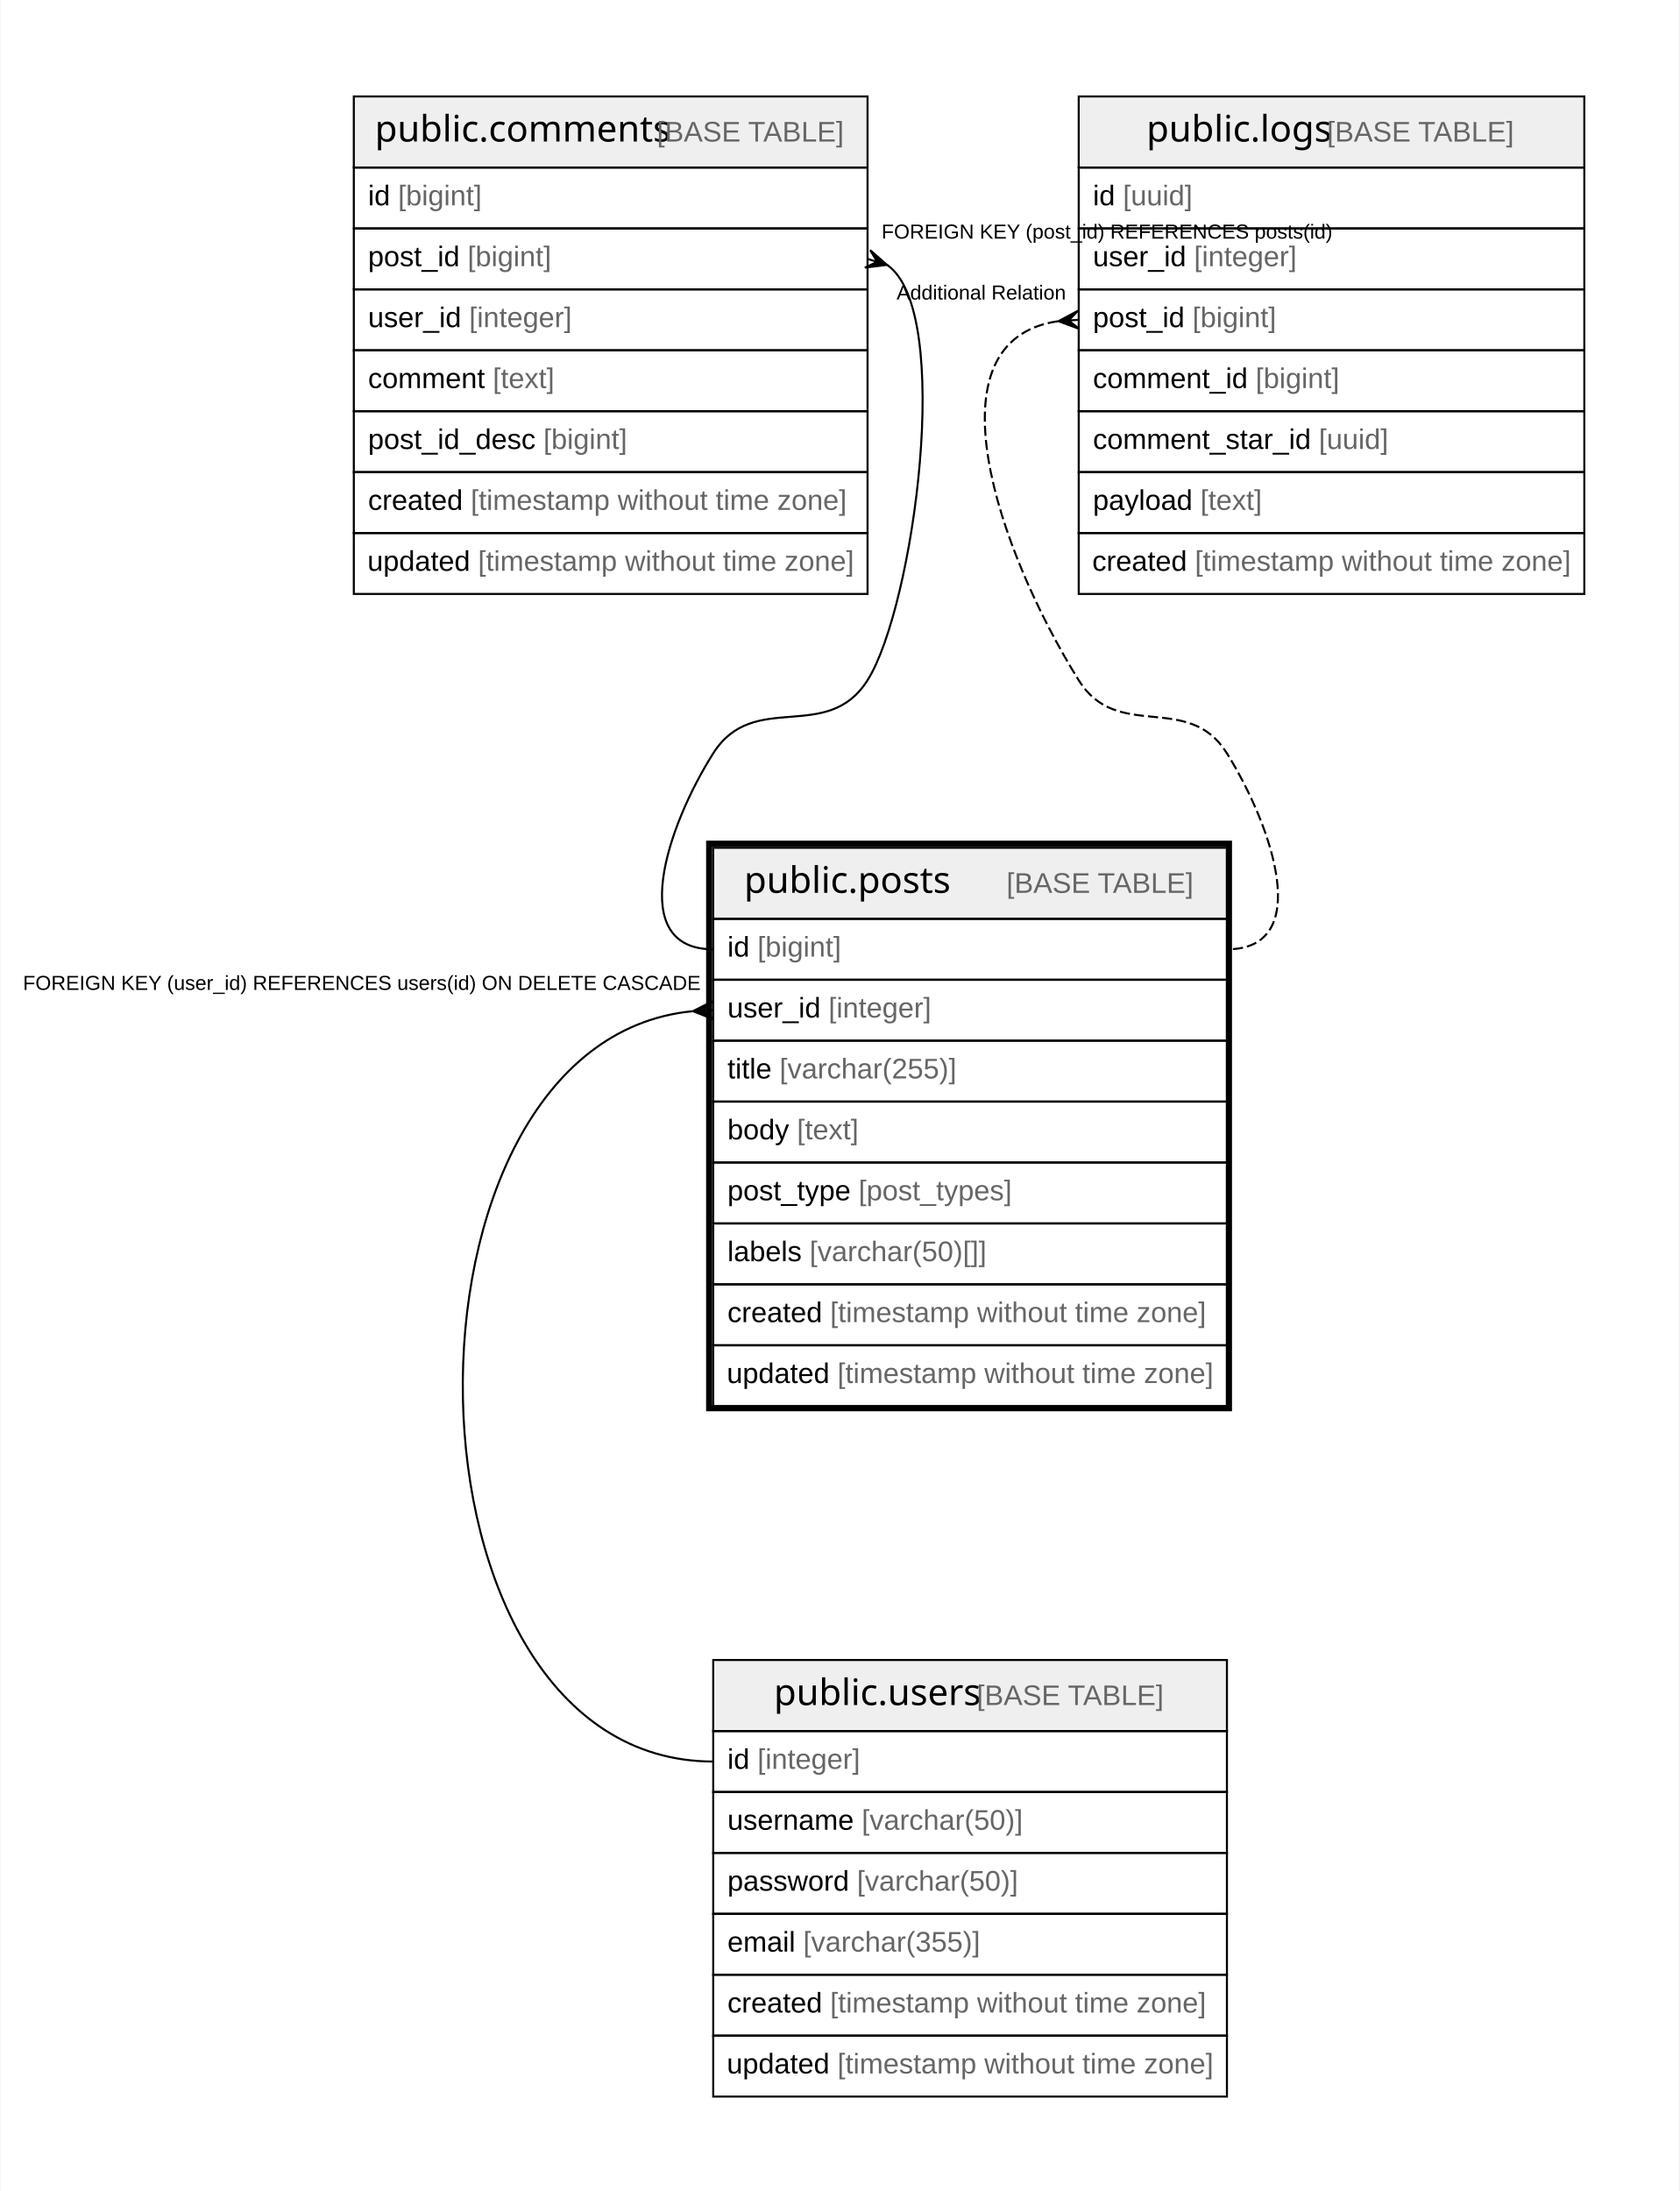
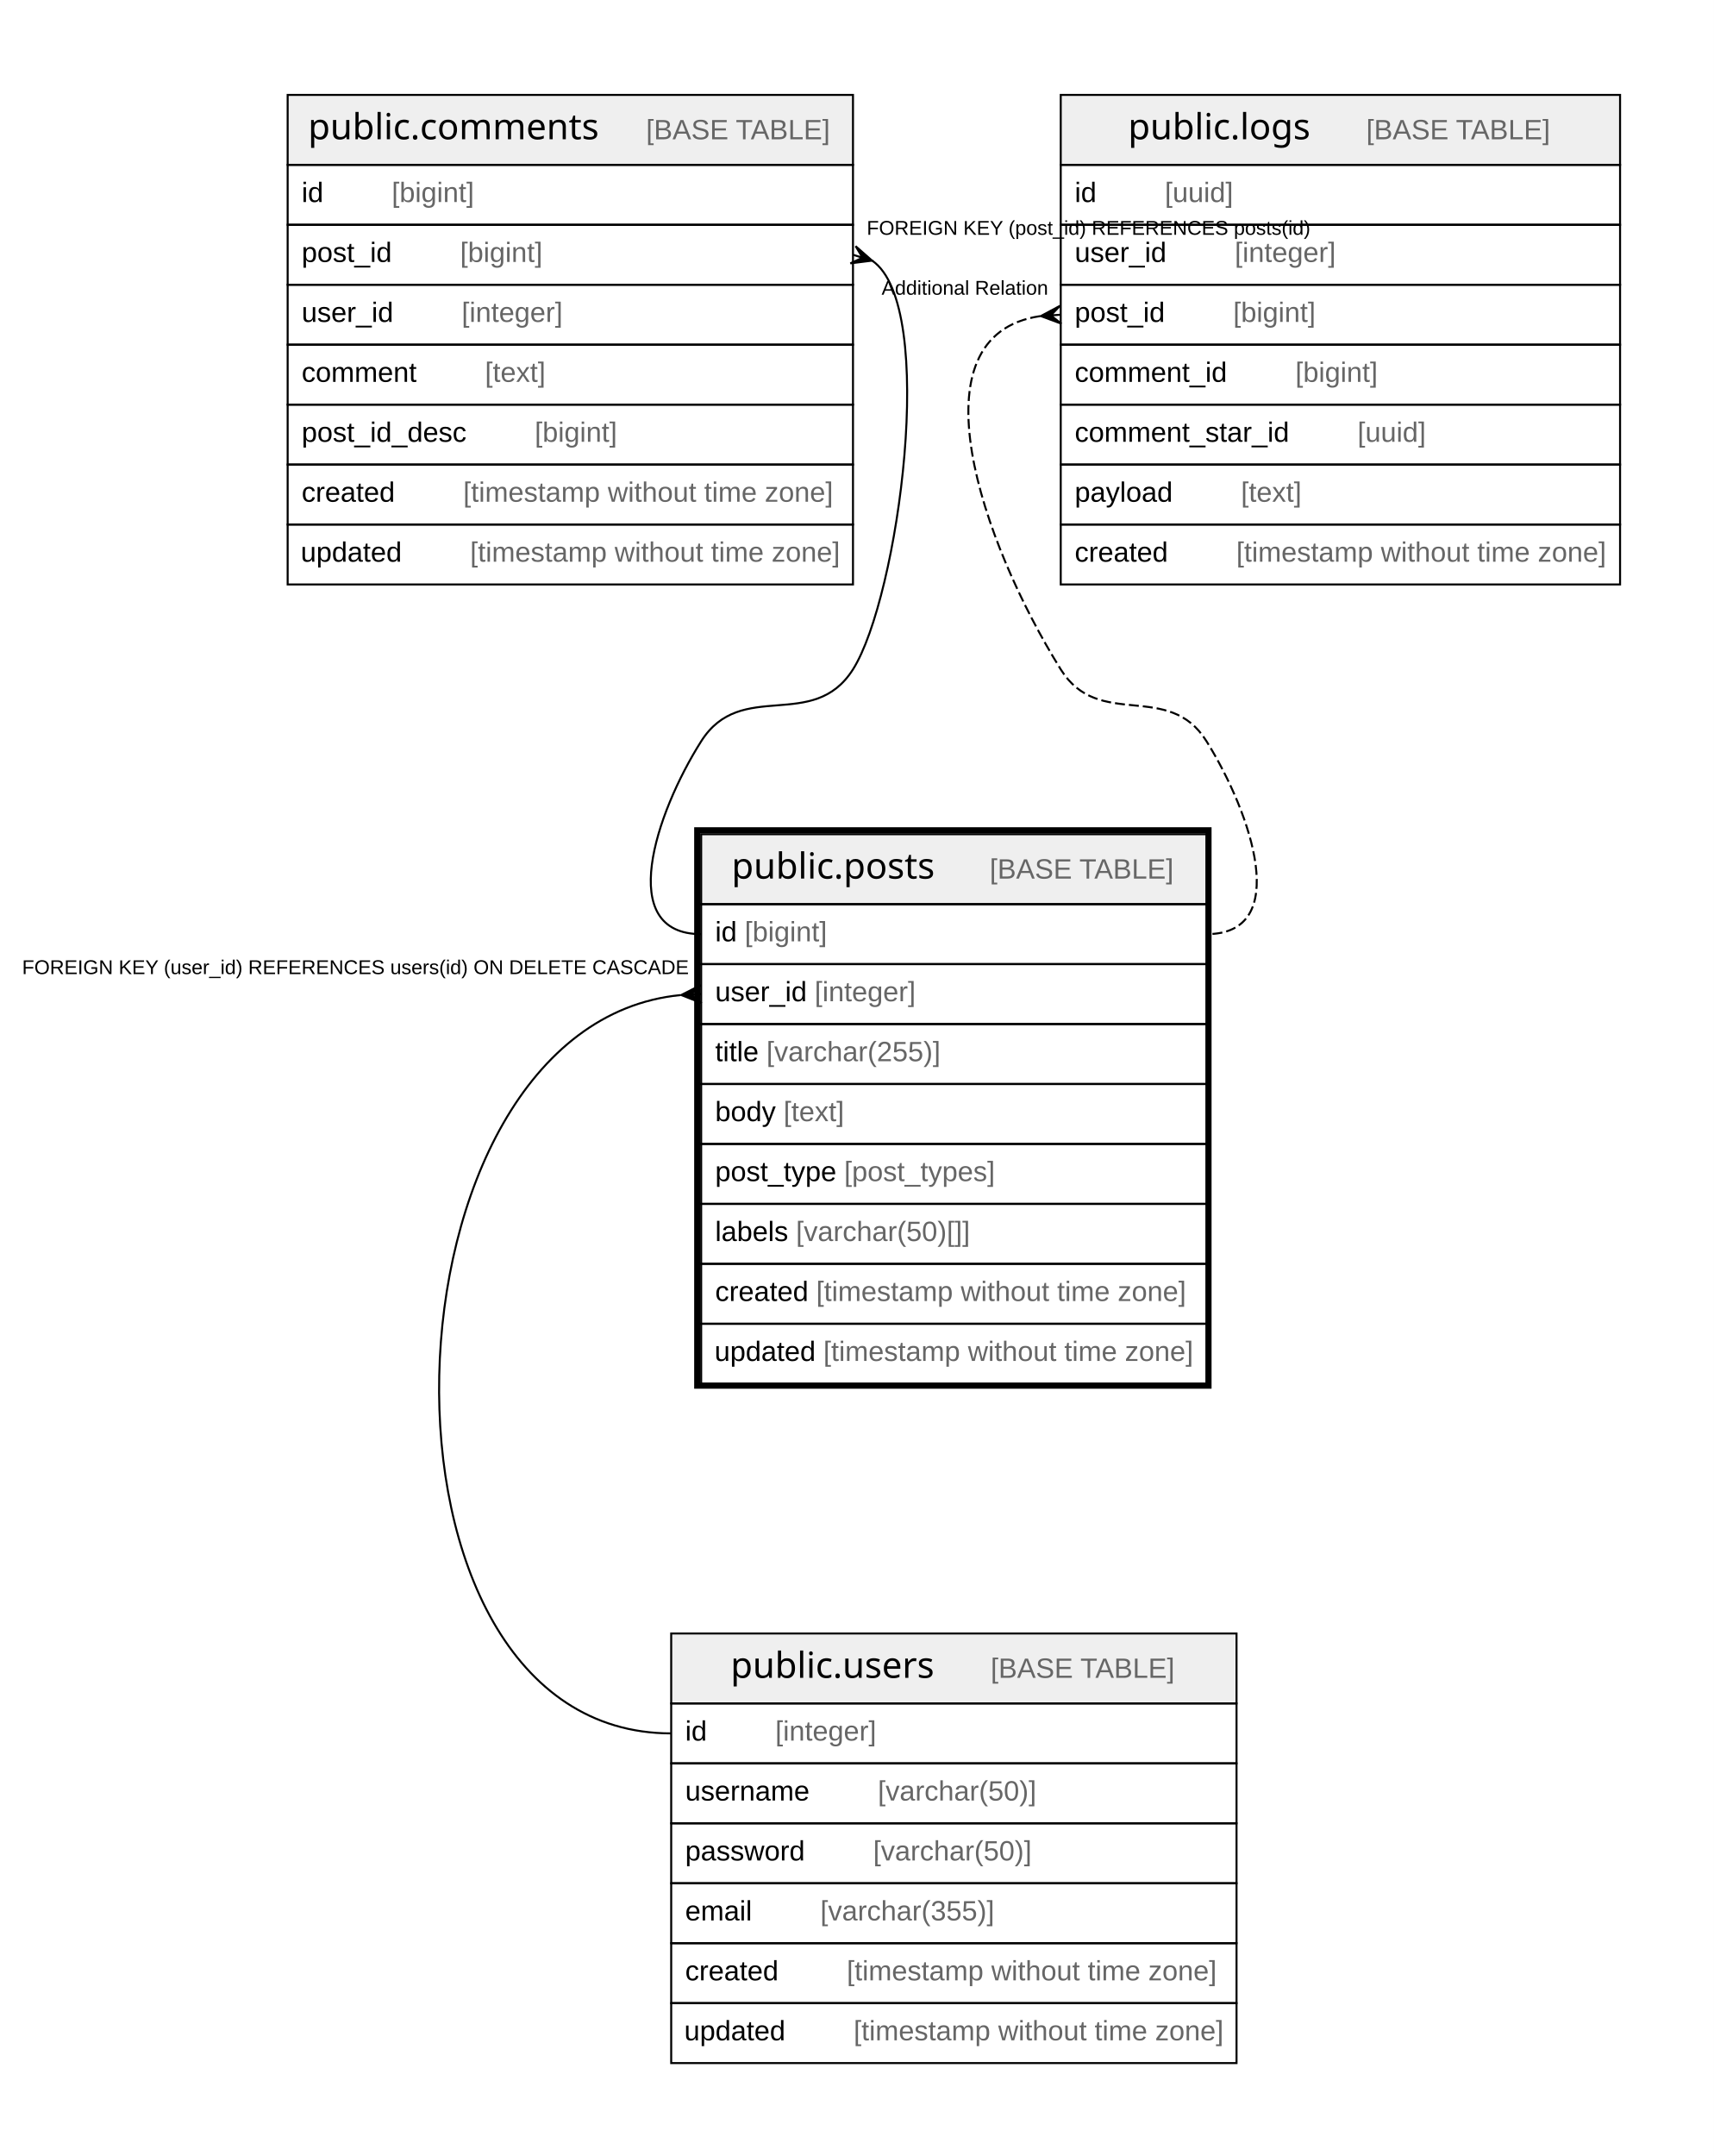
- <svg xmlns="http://www.w3.org/2000/svg" width="827pt" height="1079pt" viewBox="0.00 0.00 826.50 1079.00">
+ <svg xmlns="http://www.w3.org/2000/svg" width="858pt" height="1079pt" viewBox="0.00 0.00 858.00 1079.00">
  <g id="graph0" class="graph" transform="scale(1 1) rotate(0) translate(4 1075)">
-     <polygon fill="#ffffff" stroke="transparent" points="-4,4 -4,-1075 822.5,-1075 822.5,4 -4,4" />
+     <polygon fill="#ffffff" stroke="transparent" points="-4,4 -4,-1075 854,-1075 854,4 -4,4" />
    <g id="node1" class="node">
      <polygon fill="#efefef" stroke="transparent" points="347,-622.5 347,-657.5 600,-657.5 600,-622.5 347,-622.5" />
      <polygon fill="none" stroke="#000000" points="347,-622.5 347,-657.5 600,-657.5 600,-622.5 347,-622.5" />
      <text text-anchor="start" x="362.204" y="-635.3" font-family="Arial Bold" font-size="18.00" fill="#000000">public.posts</text>
      <text text-anchor="start" x="457.228" y="-635.3" font-family="Arial" font-size="14.00" fill="#000000">    </text>
      <text text-anchor="start" x="491.433" y="-635.3" font-family="Arial" font-size="14.00" fill="#666666">[BASE TABLE]</text>
      <polygon fill="none" stroke="#000000" points="347,-592.5 347,-622.5 600,-622.5 600,-592.5 347,-592.5" />
      <text text-anchor="start" x="354" y="-603.9" font-family="Arial" font-size="14.00" fill="#000000">id </text>
      <text text-anchor="start" x="368.78" y="-603.9" font-family="Arial" font-size="14.00" fill="#666666">[bigint]</text>
      <polygon fill="none" stroke="#000000" points="347,-562.5 347,-592.5 600,-592.5 600,-562.5 347,-562.5" />
      <text text-anchor="start" x="354" y="-573.9" font-family="Arial" font-size="14.00" fill="#000000">user_id </text>
      <text text-anchor="start" x="403.788" y="-573.9" font-family="Arial" font-size="14.00" fill="#666666">[integer]</text>
      <polygon fill="none" stroke="#000000" points="347,-532.5 347,-562.5 600,-562.5 600,-532.5 347,-532.5" />
      <text text-anchor="start" x="354" y="-543.9" font-family="Arial" font-size="14.00" fill="#000000">title </text>
      <text text-anchor="start" x="379.668" y="-543.9" font-family="Arial" font-size="14.00" fill="#666666">[varchar(255)]</text>
      <polygon fill="none" stroke="#000000" points="347,-502.5 347,-532.5 600,-532.5 600,-502.5 347,-502.5" />
      <text text-anchor="start" x="354" y="-513.9" font-family="Arial" font-size="14.00" fill="#000000">body </text>
      <text text-anchor="start" x="388.238" y="-513.9" font-family="Arial" font-size="14.00" fill="#666666">[text]</text>
      <polygon fill="none" stroke="#000000" points="347,-472.5 347,-502.5 600,-502.5 600,-472.5 347,-472.5" />
      <text text-anchor="start" x="354" y="-483.9" font-family="Arial" font-size="14.00" fill="#000000">post_type </text>
      <text text-anchor="start" x="418.585" y="-483.9" font-family="Arial" font-size="14.00" fill="#666666">[post_types]</text>
      <polygon fill="none" stroke="#000000" points="347,-442.5 347,-472.5 600,-472.5 600,-442.5 347,-442.5" />
      <text text-anchor="start" x="354" y="-453.9" font-family="Arial" font-size="14.00" fill="#000000">labels </text>
      <text text-anchor="start" x="394.452" y="-453.9" font-family="Arial" font-size="14.00" fill="#666666">[varchar(50)[]]</text>
      <polygon fill="none" stroke="#000000" points="347,-412.5 347,-442.5 600,-442.5 600,-412.5 347,-412.5" />
      <text text-anchor="start" x="354" y="-423.9" font-family="Arial" font-size="14.00" fill="#000000">created </text>
      <text text-anchor="start" x="404.572" y="-423.9" font-family="Arial" font-size="14.00" fill="#666666">[timestamp without time zone]</text>
      <polygon fill="none" stroke="#000000" points="347,-382.5 347,-412.5 600,-412.5 600,-382.5 347,-382.5" />
      <text text-anchor="start" x="353.692" y="-393.9" font-family="Arial" font-size="14.00" fill="#000000">updated </text>
      <text text-anchor="start" x="408.168" y="-393.9" font-family="Arial" font-size="14.00" fill="#666666">[timestamp without time zone]</text>
      <polygon fill="none" stroke="#000000" stroke-width="3" points="345,-381.5 345,-659.5 601,-659.5 601,-381.5 345,-381.5" />
    </g>
    <g id="node4" class="node">
-       <polygon fill="#efefef" stroke="transparent" points="347,-222.5 347,-257.5 600,-257.5 600,-222.5 347,-222.5" />
-       <polygon fill="none" stroke="#000000" points="347,-222.5 347,-257.5 600,-257.5 600,-222.5 347,-222.5" />
-       <text text-anchor="start" x="376.866" y="-235.3" font-family="Arial Bold" font-size="18.00" fill="#000000">public.users</text>
-       <text text-anchor="start" x="472.88" y="-235.3" font-family="Arial" font-size="14.00" fill="#000000"> </text>
-       <text text-anchor="start" x="476.771" y="-235.3" font-family="Arial" font-size="14.00" fill="#666666">[BASE TABLE]</text>
-       <polygon fill="none" stroke="#000000" points="347,-192.5 347,-222.5 600,-222.5 600,-192.5 347,-192.5" />
-       <text text-anchor="start" x="354" y="-203.9" font-family="Arial" font-size="14.00" fill="#000000">id </text>
-       <text text-anchor="start" x="368.78" y="-203.9" font-family="Arial" font-size="14.00" fill="#666666">[integer]</text>
-       <polygon fill="none" stroke="#000000" points="347,-162.5 347,-192.5 600,-192.5 600,-162.5 347,-162.5" />
-       <text text-anchor="start" x="354" y="-173.9" font-family="Arial" font-size="14.00" fill="#000000">username </text>
-       <text text-anchor="start" x="420.125" y="-173.9" font-family="Arial" font-size="14.00" fill="#666666">[varchar(50)]</text>
-       <polygon fill="none" stroke="#000000" points="347,-132.5 347,-162.5 600,-162.5 600,-132.5 347,-132.5" />
-       <text text-anchor="start" x="354" y="-143.9" font-family="Arial" font-size="14.00" fill="#000000">password </text>
-       <text text-anchor="start" x="417.788" y="-143.9" font-family="Arial" font-size="14.00" fill="#666666">[varchar(50)]</text>
-       <polygon fill="none" stroke="#000000" points="347,-102.5 347,-132.5 600,-132.5 600,-102.5 347,-102.5" />
-       <text text-anchor="start" x="354" y="-113.9" font-family="Arial" font-size="14.00" fill="#000000">email </text>
-       <text text-anchor="start" x="391.33" y="-113.9" font-family="Arial" font-size="14.00" fill="#666666">[varchar(355)]</text>
-       <polygon fill="none" stroke="#000000" points="347,-72.5 347,-102.5 600,-102.5 600,-72.5 347,-72.5" />
-       <text text-anchor="start" x="354" y="-83.9" font-family="Arial" font-size="14.00" fill="#000000">created </text>
-       <text text-anchor="start" x="404.572" y="-83.9" font-family="Arial" font-size="14.00" fill="#666666">[timestamp without time zone]</text>
-       <polygon fill="none" stroke="#000000" points="347,-42.5 347,-72.5 600,-72.5 600,-42.5 347,-42.5" />
-       <text text-anchor="start" x="353.692" y="-53.9" font-family="Arial" font-size="14.00" fill="#000000">updated </text>
-       <text text-anchor="start" x="408.168" y="-53.9" font-family="Arial" font-size="14.00" fill="#666666">[timestamp without time zone]</text>
+       <polygon fill="#efefef" stroke="transparent" points="332,-222.5 332,-257.5 615,-257.5 615,-222.5 332,-222.5" />
+       <polygon fill="none" stroke="#000000" points="332,-222.5 332,-257.5 615,-257.5 615,-222.5 332,-222.5" />
+       <text text-anchor="start" x="361.709" y="-235.3" font-family="Arial Bold" font-size="18.00" fill="#000000">public.users</text>
+       <text text-anchor="start" x="457.723" y="-235.3" font-family="Arial" font-size="14.00" fill="#000000">    </text>
+       <text text-anchor="start" x="491.928" y="-235.3" font-family="Arial" font-size="14.00" fill="#666666">[BASE TABLE]</text>
+       <polygon fill="none" stroke="#000000" points="332,-192.5 332,-222.5 615,-222.5 615,-192.5 332,-192.5" />
+       <text text-anchor="start" x="339" y="-203.9" font-family="Arial" font-size="14.00" fill="#000000">id    </text>
+       <text text-anchor="start" x="384.094" y="-203.9" font-family="Arial" font-size="14.00" fill="#666666">[integer]</text>
+       <polygon fill="none" stroke="#000000" points="332,-162.5 332,-192.5 615,-192.5 615,-162.5 332,-162.5" />
+       <text text-anchor="start" x="339" y="-173.9" font-family="Arial" font-size="14.00" fill="#000000">username    </text>
+       <text text-anchor="start" x="435.439" y="-173.9" font-family="Arial" font-size="14.00" fill="#666666">[varchar(50)]</text>
+       <polygon fill="none" stroke="#000000" points="332,-132.5 332,-162.5 615,-162.5 615,-132.5 332,-132.5" />
+       <text text-anchor="start" x="339" y="-143.9" font-family="Arial" font-size="14.00" fill="#000000">password    </text>
+       <text text-anchor="start" x="433.102" y="-143.9" font-family="Arial" font-size="14.00" fill="#666666">[varchar(50)]</text>
+       <polygon fill="none" stroke="#000000" points="332,-102.5 332,-132.5 615,-132.5 615,-102.5 332,-102.5" />
+       <text text-anchor="start" x="339" y="-113.9" font-family="Arial" font-size="14.00" fill="#000000">email    </text>
+       <text text-anchor="start" x="406.644" y="-113.9" font-family="Arial" font-size="14.00" fill="#666666">[varchar(355)]</text>
+       <polygon fill="none" stroke="#000000" points="332,-72.5 332,-102.5 615,-102.5 615,-72.5 332,-72.5" />
+       <text text-anchor="start" x="339" y="-83.9" font-family="Arial" font-size="14.00" fill="#000000">created    </text>
+       <text text-anchor="start" x="419.886" y="-83.9" font-family="Arial" font-size="14.00" fill="#666666">[timestamp without time zone]</text>
+       <polygon fill="none" stroke="#000000" points="332,-42.5 332,-72.5 615,-72.5 615,-42.5 332,-42.5" />
+       <text text-anchor="start" x="338.534" y="-53.9" font-family="Arial" font-size="14.00" fill="#000000">updated    </text>
+       <text text-anchor="start" x="423.325" y="-53.9" font-family="Arial" font-size="14.00" fill="#666666">[timestamp without time zone]</text>
    </g>
    <g id="edge3" class="edge">
-       <path fill="none" stroke="#000000" d="M336.629,-576.995C182.631,-561.772 186.089,-207.5 347,-207.5" />
-       <polygon fill="#000000" stroke="#000000" points="337.012,-577.014 346.781,-581.995 342.006,-577.257 347,-577.5 347,-577.5 347,-577.5 342.006,-577.257 347.219,-573.005 337.012,-577.014 337.012,-577.014" />
+       <path fill="none" stroke="#000000" d="M336.6,-576.995C181.859,-561.772 170.956,-207.5 332,-207.5" />
+       <polygon fill="#000000" stroke="#000000" points="337.012,-577.015 346.782,-581.995 342.006,-577.258 347,-577.5 347,-577.5 347,-577.5 342.006,-577.258 347.218,-573.005 337.012,-577.015 337.012,-577.015" />
      <text text-anchor="start" x="7.053" y="-587.5" font-family="Arial" font-size="10.00" fill="#000000">FOREIGN KEY (user_id) REFERENCES users(id) ON DELETE CASCADE</text>
    </g>
    <g id="node2" class="node">
-       <polygon fill="#efefef" stroke="transparent" points="170,-992.5 170,-1027.5 423,-1027.5 423,-992.5 170,-992.5" />
-       <polygon fill="none" stroke="#000000" points="170,-992.5 170,-1027.5 423,-1027.5 423,-992.5 170,-992.5" />
-       <text text-anchor="start" x="180.366" y="-1005.3" font-family="Arial Bold" font-size="18.00" fill="#000000">public.comments</text>
-       <text text-anchor="start" x="315.38" y="-1005.3" font-family="Arial" font-size="14.00" fill="#000000"> </text>
-       <text text-anchor="start" x="319.271" y="-1005.3" font-family="Arial" font-size="14.00" fill="#666666">[BASE TABLE]</text>
-       <polygon fill="none" stroke="#000000" points="170,-962.5 170,-992.5 423,-992.5 423,-962.5 170,-962.5" />
-       <text text-anchor="start" x="177" y="-973.9" font-family="Arial" font-size="14.00" fill="#000000">id </text>
-       <text text-anchor="start" x="191.78" y="-973.9" font-family="Arial" font-size="14.00" fill="#666666">[bigint]</text>
-       <polygon fill="none" stroke="#000000" points="170,-932.5 170,-962.5 423,-962.5 423,-932.5 170,-932.5" />
-       <text text-anchor="start" x="177" y="-943.9" font-family="Arial" font-size="14.00" fill="#000000">post_id </text>
-       <text text-anchor="start" x="226.018" y="-943.9" font-family="Arial" font-size="14.00" fill="#666666">[bigint]</text>
-       <polygon fill="none" stroke="#000000" points="170,-902.5 170,-932.5 423,-932.5 423,-902.5 170,-902.5" />
-       <text text-anchor="start" x="177" y="-913.9" font-family="Arial" font-size="14.00" fill="#000000">user_id </text>
-       <text text-anchor="start" x="226.788" y="-913.9" font-family="Arial" font-size="14.00" fill="#666666">[integer]</text>
-       <polygon fill="none" stroke="#000000" points="170,-872.5 170,-902.5 423,-902.5 423,-872.5 170,-872.5" />
-       <text text-anchor="start" x="177" y="-883.9" font-family="Arial" font-size="14.00" fill="#000000">comment </text>
-       <text text-anchor="start" x="238.45" y="-883.9" font-family="Arial" font-size="14.00" fill="#666666">[text]</text>
-       <polygon fill="none" stroke="#000000" points="170,-842.5 170,-872.5 423,-872.5 423,-842.5 170,-842.5" />
-       <text text-anchor="start" x="177" y="-853.9" font-family="Arial" font-size="14.00" fill="#000000">post_id_desc </text>
-       <text text-anchor="start" x="263.366" y="-853.9" font-family="Arial" font-size="14.00" fill="#666666">[bigint]</text>
-       <polygon fill="none" stroke="#000000" points="170,-812.5 170,-842.5 423,-842.5 423,-812.5 170,-812.5" />
-       <text text-anchor="start" x="177" y="-823.9" font-family="Arial" font-size="14.00" fill="#000000">created </text>
-       <text text-anchor="start" x="227.572" y="-823.9" font-family="Arial" font-size="14.00" fill="#666666">[timestamp without time zone]</text>
-       <polygon fill="none" stroke="#000000" points="170,-782.5 170,-812.5 423,-812.5 423,-782.5 170,-782.5" />
-       <text text-anchor="start" x="176.691" y="-793.9" font-family="Arial" font-size="14.00" fill="#000000">updated </text>
-       <text text-anchor="start" x="231.168" y="-793.9" font-family="Arial" font-size="14.00" fill="#666666">[timestamp without time zone]</text>
+       <polygon fill="#efefef" stroke="transparent" points="140,-992.5 140,-1027.5 423,-1027.5 423,-992.5 140,-992.5" />
+       <polygon fill="none" stroke="#000000" points="140,-992.5 140,-1027.5 423,-1027.5 423,-992.5 140,-992.5" />
+       <text text-anchor="start" x="150.209" y="-1005.3" font-family="Arial Bold" font-size="18.00" fill="#000000">public.comments</text>
+       <text text-anchor="start" x="285.223" y="-1005.3" font-family="Arial" font-size="14.00" fill="#000000">    </text>
+       <text text-anchor="start" x="319.428" y="-1005.3" font-family="Arial" font-size="14.00" fill="#666666">[BASE TABLE]</text>
+       <polygon fill="none" stroke="#000000" points="140,-962.5 140,-992.5 423,-992.5 423,-962.5 140,-962.5" />
+       <text text-anchor="start" x="147" y="-973.9" font-family="Arial" font-size="14.00" fill="#000000">id    </text>
+       <text text-anchor="start" x="192.094" y="-973.9" font-family="Arial" font-size="14.00" fill="#666666">[bigint]</text>
+       <polygon fill="none" stroke="#000000" points="140,-932.5 140,-962.5 423,-962.5 423,-932.5 140,-932.5" />
+       <text text-anchor="start" x="147" y="-943.9" font-family="Arial" font-size="14.00" fill="#000000">post_id    </text>
+       <text text-anchor="start" x="226.332" y="-943.9" font-family="Arial" font-size="14.00" fill="#666666">[bigint]</text>
+       <polygon fill="none" stroke="#000000" points="140,-902.5 140,-932.5 423,-932.5 423,-902.5 140,-902.5" />
+       <text text-anchor="start" x="147" y="-913.9" font-family="Arial" font-size="14.00" fill="#000000">user_id    </text>
+       <text text-anchor="start" x="227.102" y="-913.9" font-family="Arial" font-size="14.00" fill="#666666">[integer]</text>
+       <polygon fill="none" stroke="#000000" points="140,-872.5 140,-902.5 423,-902.5 423,-872.5 140,-872.5" />
+       <text text-anchor="start" x="147" y="-883.9" font-family="Arial" font-size="14.00" fill="#000000">comment    </text>
+       <text text-anchor="start" x="238.764" y="-883.9" font-family="Arial" font-size="14.00" fill="#666666">[text]</text>
+       <polygon fill="none" stroke="#000000" points="140,-842.5 140,-872.5 423,-872.5 423,-842.5 140,-842.5" />
+       <text text-anchor="start" x="147" y="-853.9" font-family="Arial" font-size="14.00" fill="#000000">post_id_desc    </text>
+       <text text-anchor="start" x="263.68" y="-853.9" font-family="Arial" font-size="14.00" fill="#666666">[bigint]</text>
+       <polygon fill="none" stroke="#000000" points="140,-812.5 140,-842.5 423,-842.5 423,-812.5 140,-812.5" />
+       <text text-anchor="start" x="147" y="-823.9" font-family="Arial" font-size="14.00" fill="#000000">created    </text>
+       <text text-anchor="start" x="227.886" y="-823.9" font-family="Arial" font-size="14.00" fill="#666666">[timestamp without time zone]</text>
+       <polygon fill="none" stroke="#000000" points="140,-782.5 140,-812.5 423,-812.5 423,-782.5 140,-782.5" />
+       <text text-anchor="start" x="146.534" y="-793.9" font-family="Arial" font-size="14.00" fill="#000000">updated    </text>
+       <text text-anchor="start" x="231.325" y="-793.9" font-family="Arial" font-size="14.00" fill="#666666">[timestamp without time zone]</text>
    </g>
    <g id="edge1" class="edge">
      <path fill="none" stroke="#000000" d="M432.601,-944.556C465.74,-921.957 445.731,-775.92 423,-740 403.013,-708.417 366.987,-735.583 347,-704 324.065,-667.758 304.111,-607.5 347,-607.5" />
      <polygon fill="#000000" stroke="#000000" points="432.561,-944.568 421.681,-943.198 427.78,-946.034 423,-947.5 423,-947.5 423,-947.5 427.78,-946.034 424.319,-951.802 432.561,-944.568 432.561,-944.568" />
      <text text-anchor="start" x="429.885" y="-957.5" font-family="Arial" font-size="10.00" fill="#000000">FOREIGN KEY (post_id) REFERENCES posts(id)</text>
    </g>
    <g id="node3" class="node">
-       <polygon fill="#efefef" stroke="transparent" points="527,-992.5 527,-1027.5 776,-1027.5 776,-992.5 527,-992.5" />
-       <polygon fill="none" stroke="#000000" points="527,-992.5 527,-1027.5 776,-1027.5 776,-992.5 527,-992.5" />
-       <text text-anchor="start" x="560.365" y="-1005.3" font-family="Arial Bold" font-size="18.00" fill="#000000">public.logs</text>
-       <text text-anchor="start" x="645.381" y="-1005.3" font-family="Arial" font-size="14.00" fill="#000000"> </text>
-       <text text-anchor="start" x="649.272" y="-1005.3" font-family="Arial" font-size="14.00" fill="#666666">[BASE TABLE]</text>
-       <polygon fill="none" stroke="#000000" points="527,-962.5 527,-992.5 776,-992.5 776,-962.5 527,-962.5" />
-       <text text-anchor="start" x="534" y="-973.9" font-family="Arial" font-size="14.00" fill="#000000">id </text>
-       <text text-anchor="start" x="548.78" y="-973.9" font-family="Arial" font-size="14.00" fill="#666666">[uuid]</text>
-       <polygon fill="none" stroke="#000000" points="527,-932.5 527,-962.5 776,-962.5 776,-932.5 527,-932.5" />
-       <text text-anchor="start" x="534" y="-943.9" font-family="Arial" font-size="14.00" fill="#000000">user_id </text>
-       <text text-anchor="start" x="583.788" y="-943.9" font-family="Arial" font-size="14.00" fill="#666666">[integer]</text>
-       <polygon fill="none" stroke="#000000" points="527,-902.5 527,-932.5 776,-932.5 776,-902.5 527,-902.5" />
-       <text text-anchor="start" x="534" y="-913.9" font-family="Arial" font-size="14.00" fill="#000000">post_id </text>
-       <text text-anchor="start" x="583.018" y="-913.9" font-family="Arial" font-size="14.00" fill="#666666">[bigint]</text>
-       <polygon fill="none" stroke="#000000" points="527,-872.5 527,-902.5 776,-902.5 776,-872.5 527,-872.5" />
-       <text text-anchor="start" x="534" y="-883.9" font-family="Arial" font-size="14.00" fill="#000000">comment_id </text>
-       <text text-anchor="start" x="614.122" y="-883.9" font-family="Arial" font-size="14.00" fill="#666666">[bigint]</text>
-       <polygon fill="none" stroke="#000000" points="527,-842.5 527,-872.5 776,-872.5 776,-842.5 527,-842.5" />
-       <text text-anchor="start" x="534" y="-853.9" font-family="Arial" font-size="14.00" fill="#000000">comment_star_id </text>
-       <text text-anchor="start" x="645.238" y="-853.9" font-family="Arial" font-size="14.00" fill="#666666">[uuid]</text>
-       <polygon fill="none" stroke="#000000" points="527,-812.5 527,-842.5 776,-842.5 776,-812.5 527,-812.5" />
-       <text text-anchor="start" x="534" y="-823.9" font-family="Arial" font-size="14.00" fill="#000000">payload </text>
-       <text text-anchor="start" x="586.91" y="-823.9" font-family="Arial" font-size="14.00" fill="#666666">[text]</text>
-       <polygon fill="none" stroke="#000000" points="527,-782.5 527,-812.5 776,-812.5 776,-782.5 527,-782.5" />
-       <text text-anchor="start" x="533.644" y="-793.9" font-family="Arial" font-size="14.00" fill="#000000">created </text>
-       <text text-anchor="start" x="584.216" y="-793.9" font-family="Arial" font-size="14.00" fill="#666666">[timestamp without time zone]</text>
+       <polygon fill="#efefef" stroke="transparent" points="527,-992.5 527,-1027.5 807,-1027.5 807,-992.5 527,-992.5" />
+       <polygon fill="none" stroke="#000000" points="527,-992.5 527,-1027.5 807,-1027.5 807,-992.5 527,-992.5" />
+       <text text-anchor="start" x="560.708" y="-1005.3" font-family="Arial Bold" font-size="18.00" fill="#000000">public.logs</text>
+       <text text-anchor="start" x="645.724" y="-1005.3" font-family="Arial" font-size="14.00" fill="#000000">    </text>
+       <text text-anchor="start" x="679.929" y="-1005.3" font-family="Arial" font-size="14.00" fill="#666666">[BASE TABLE]</text>
+       <polygon fill="none" stroke="#000000" points="527,-962.5 527,-992.5 807,-992.5 807,-962.5 527,-962.5" />
+       <text text-anchor="start" x="534" y="-973.9" font-family="Arial" font-size="14.00" fill="#000000">id    </text>
+       <text text-anchor="start" x="579.094" y="-973.9" font-family="Arial" font-size="14.00" fill="#666666">[uuid]</text>
+       <polygon fill="none" stroke="#000000" points="527,-932.5 527,-962.5 807,-962.5 807,-932.5 527,-932.5" />
+       <text text-anchor="start" x="534" y="-943.9" font-family="Arial" font-size="14.00" fill="#000000">user_id    </text>
+       <text text-anchor="start" x="614.102" y="-943.9" font-family="Arial" font-size="14.00" fill="#666666">[integer]</text>
+       <polygon fill="none" stroke="#000000" points="527,-902.5 527,-932.5 807,-932.5 807,-902.5 527,-902.5" />
+       <text text-anchor="start" x="534" y="-913.9" font-family="Arial" font-size="14.00" fill="#000000">post_id    </text>
+       <text text-anchor="start" x="613.332" y="-913.9" font-family="Arial" font-size="14.00" fill="#666666">[bigint]</text>
+       <polygon fill="none" stroke="#000000" points="527,-872.5 527,-902.5 807,-902.5 807,-872.5 527,-872.5" />
+       <text text-anchor="start" x="534" y="-883.9" font-family="Arial" font-size="14.00" fill="#000000">comment_id    </text>
+       <text text-anchor="start" x="644.436" y="-883.9" font-family="Arial" font-size="14.00" fill="#666666">[bigint]</text>
+       <polygon fill="none" stroke="#000000" points="527,-842.5 527,-872.5 807,-872.5 807,-842.5 527,-842.5" />
+       <text text-anchor="start" x="534" y="-853.9" font-family="Arial" font-size="14.00" fill="#000000">comment_star_id    </text>
+       <text text-anchor="start" x="675.553" y="-853.9" font-family="Arial" font-size="14.00" fill="#666666">[uuid]</text>
+       <polygon fill="none" stroke="#000000" points="527,-812.5 527,-842.5 807,-842.5 807,-812.5 527,-812.5" />
+       <text text-anchor="start" x="534" y="-823.9" font-family="Arial" font-size="14.00" fill="#000000">payload    </text>
+       <text text-anchor="start" x="617.224" y="-823.9" font-family="Arial" font-size="14.00" fill="#666666">[text]</text>
+       <polygon fill="none" stroke="#000000" points="527,-782.5 527,-812.5 807,-812.5 807,-782.5 527,-782.5" />
+       <text text-anchor="start" x="533.987" y="-793.9" font-family="Arial" font-size="14.00" fill="#000000">created    </text>
+       <text text-anchor="start" x="614.873" y="-793.9" font-family="Arial" font-size="14.00" fill="#666666">[timestamp without time zone]</text>
    </g>
    <g id="edge2" class="edge">
      <path fill="none" stroke="#000000" stroke-dasharray="5,2" d="M516.66,-916.787C451.611,-907.236 487.294,-803.852 527,-740 546.103,-709.28 580.897,-734.72 600,-704 622.648,-667.579 642.889,-607.5 600,-607.5" />
      <polygon fill="#000000" stroke="#000000" points="517.024,-916.812 526.691,-921.989 522.012,-917.156 527,-917.5 527,-917.5 527,-917.5 522.012,-917.156 527.309,-913.011 517.024,-916.812 517.024,-916.812" />
      <text text-anchor="start" x="437.325" y="-927.5" font-family="Arial" font-size="10.00" fill="#000000">Additional Relation</text>
    </g>
  </g>
</svg>
